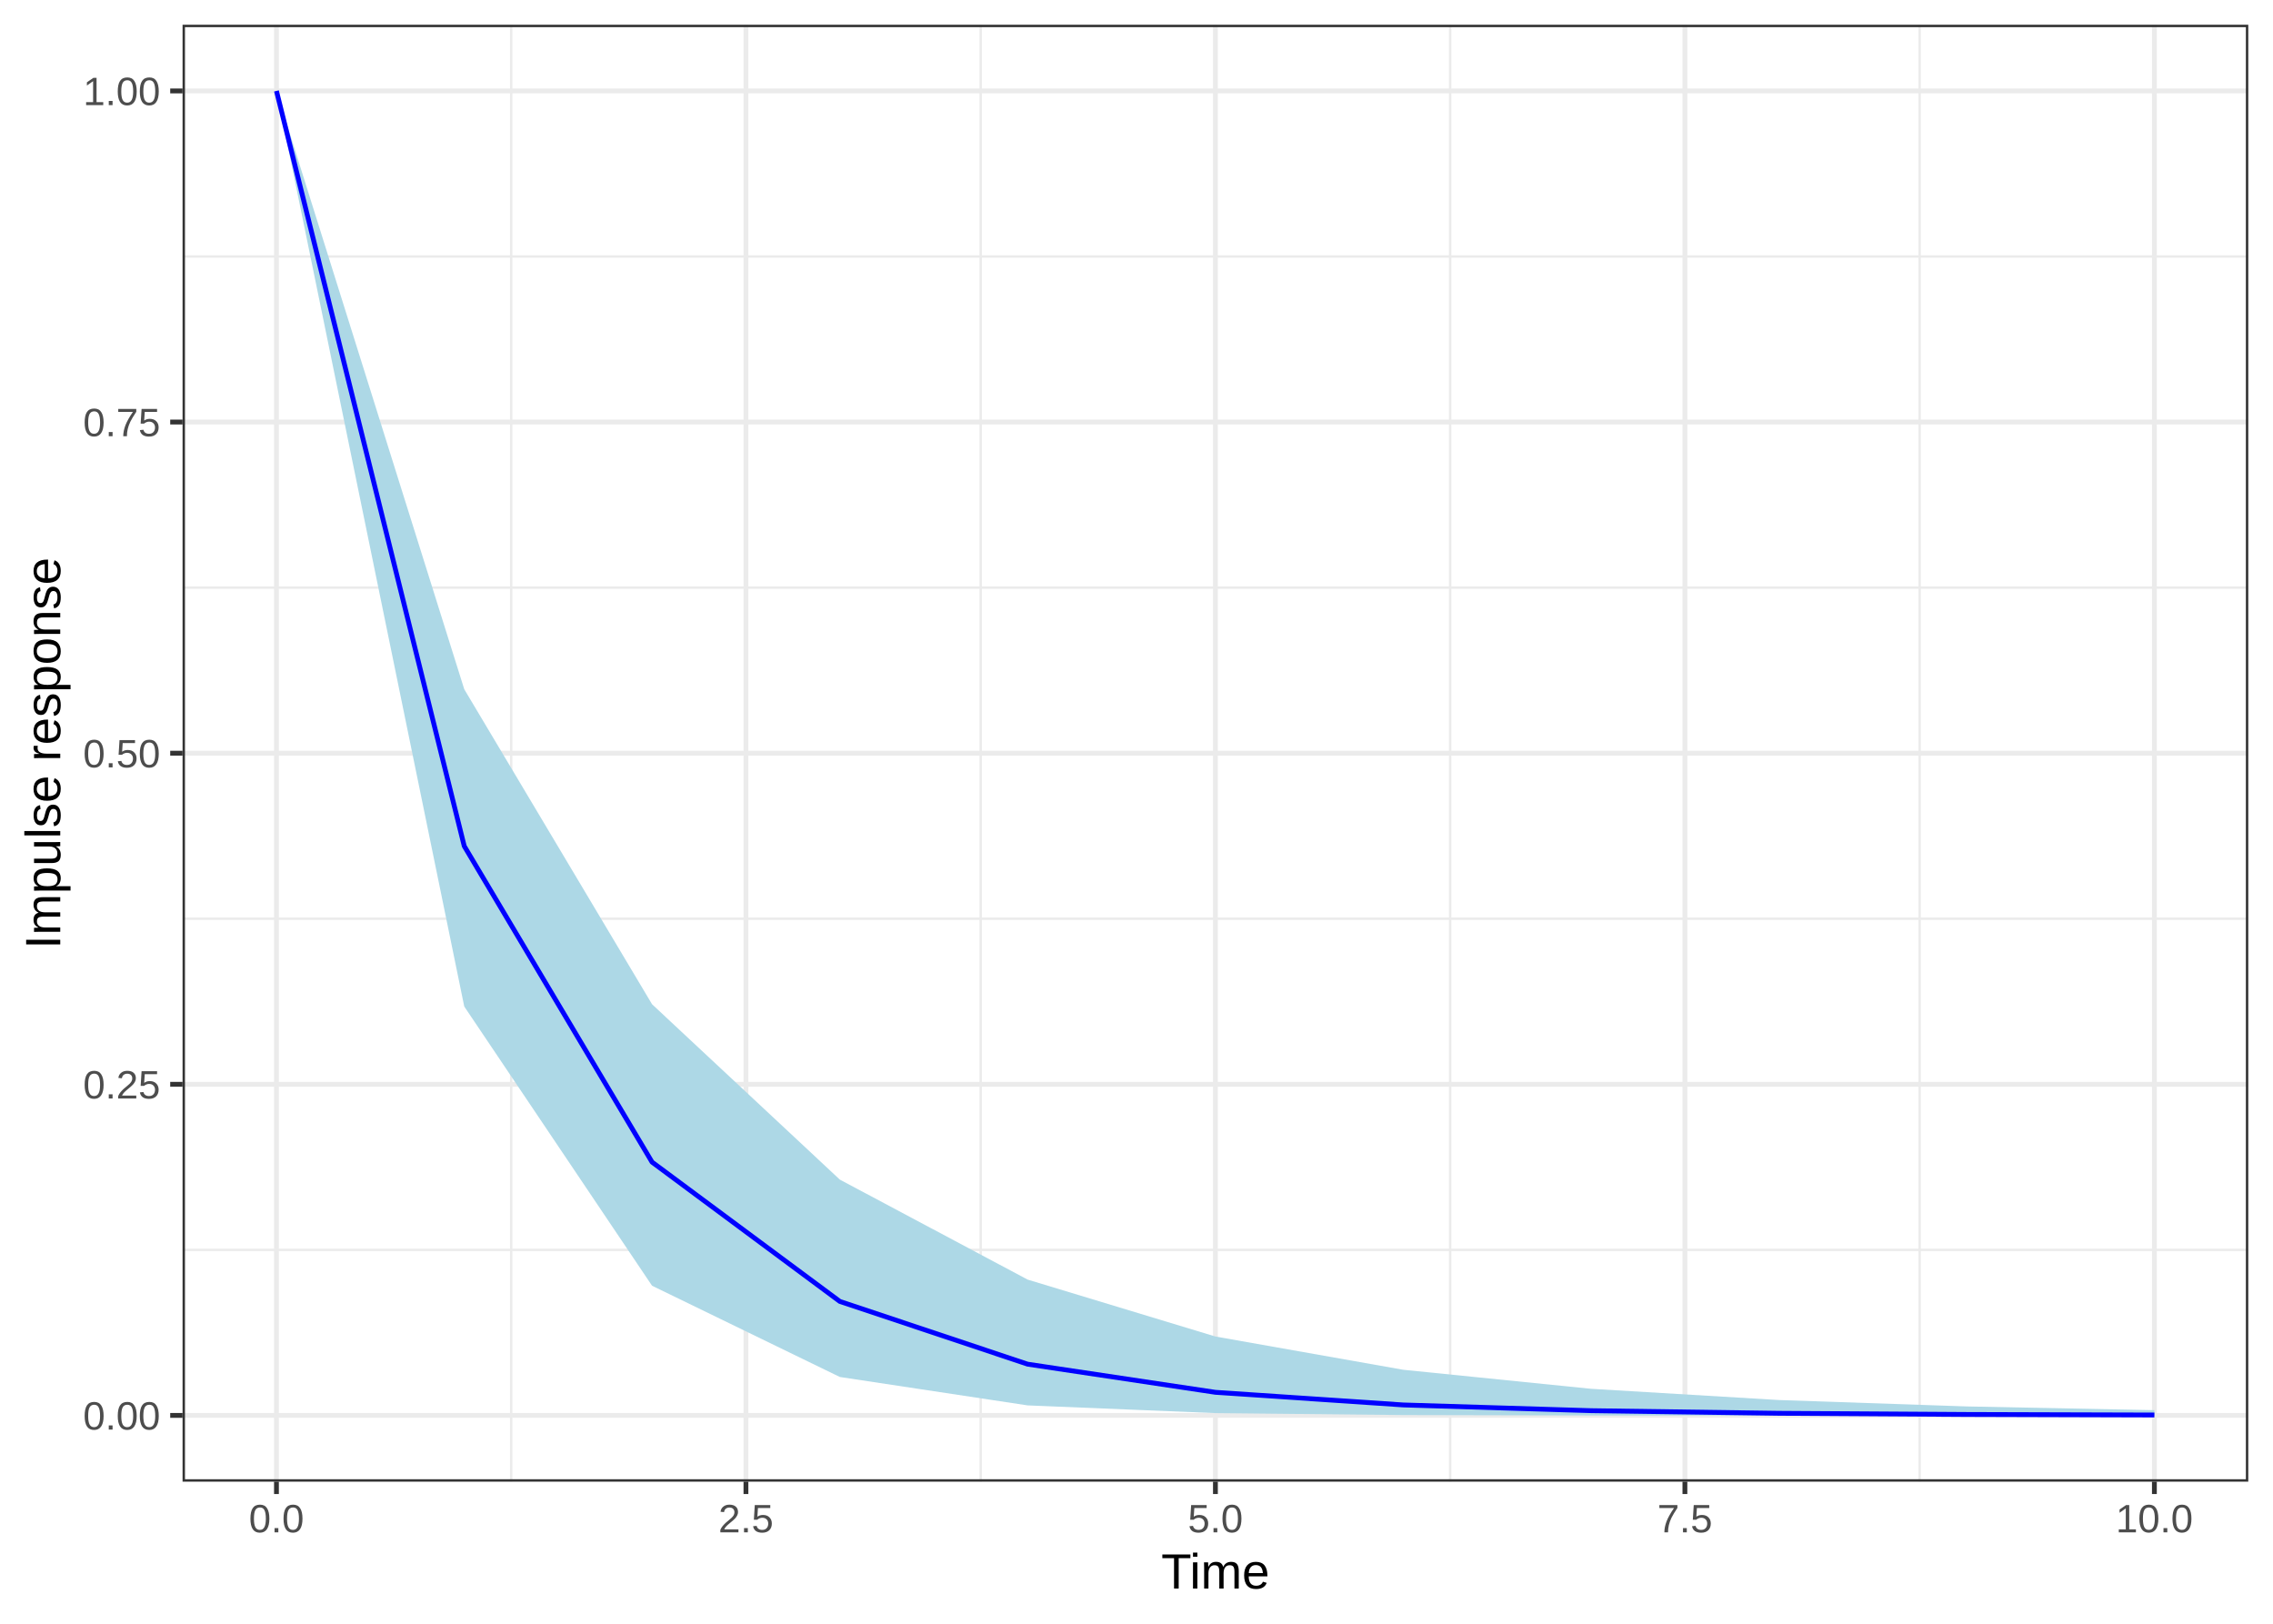
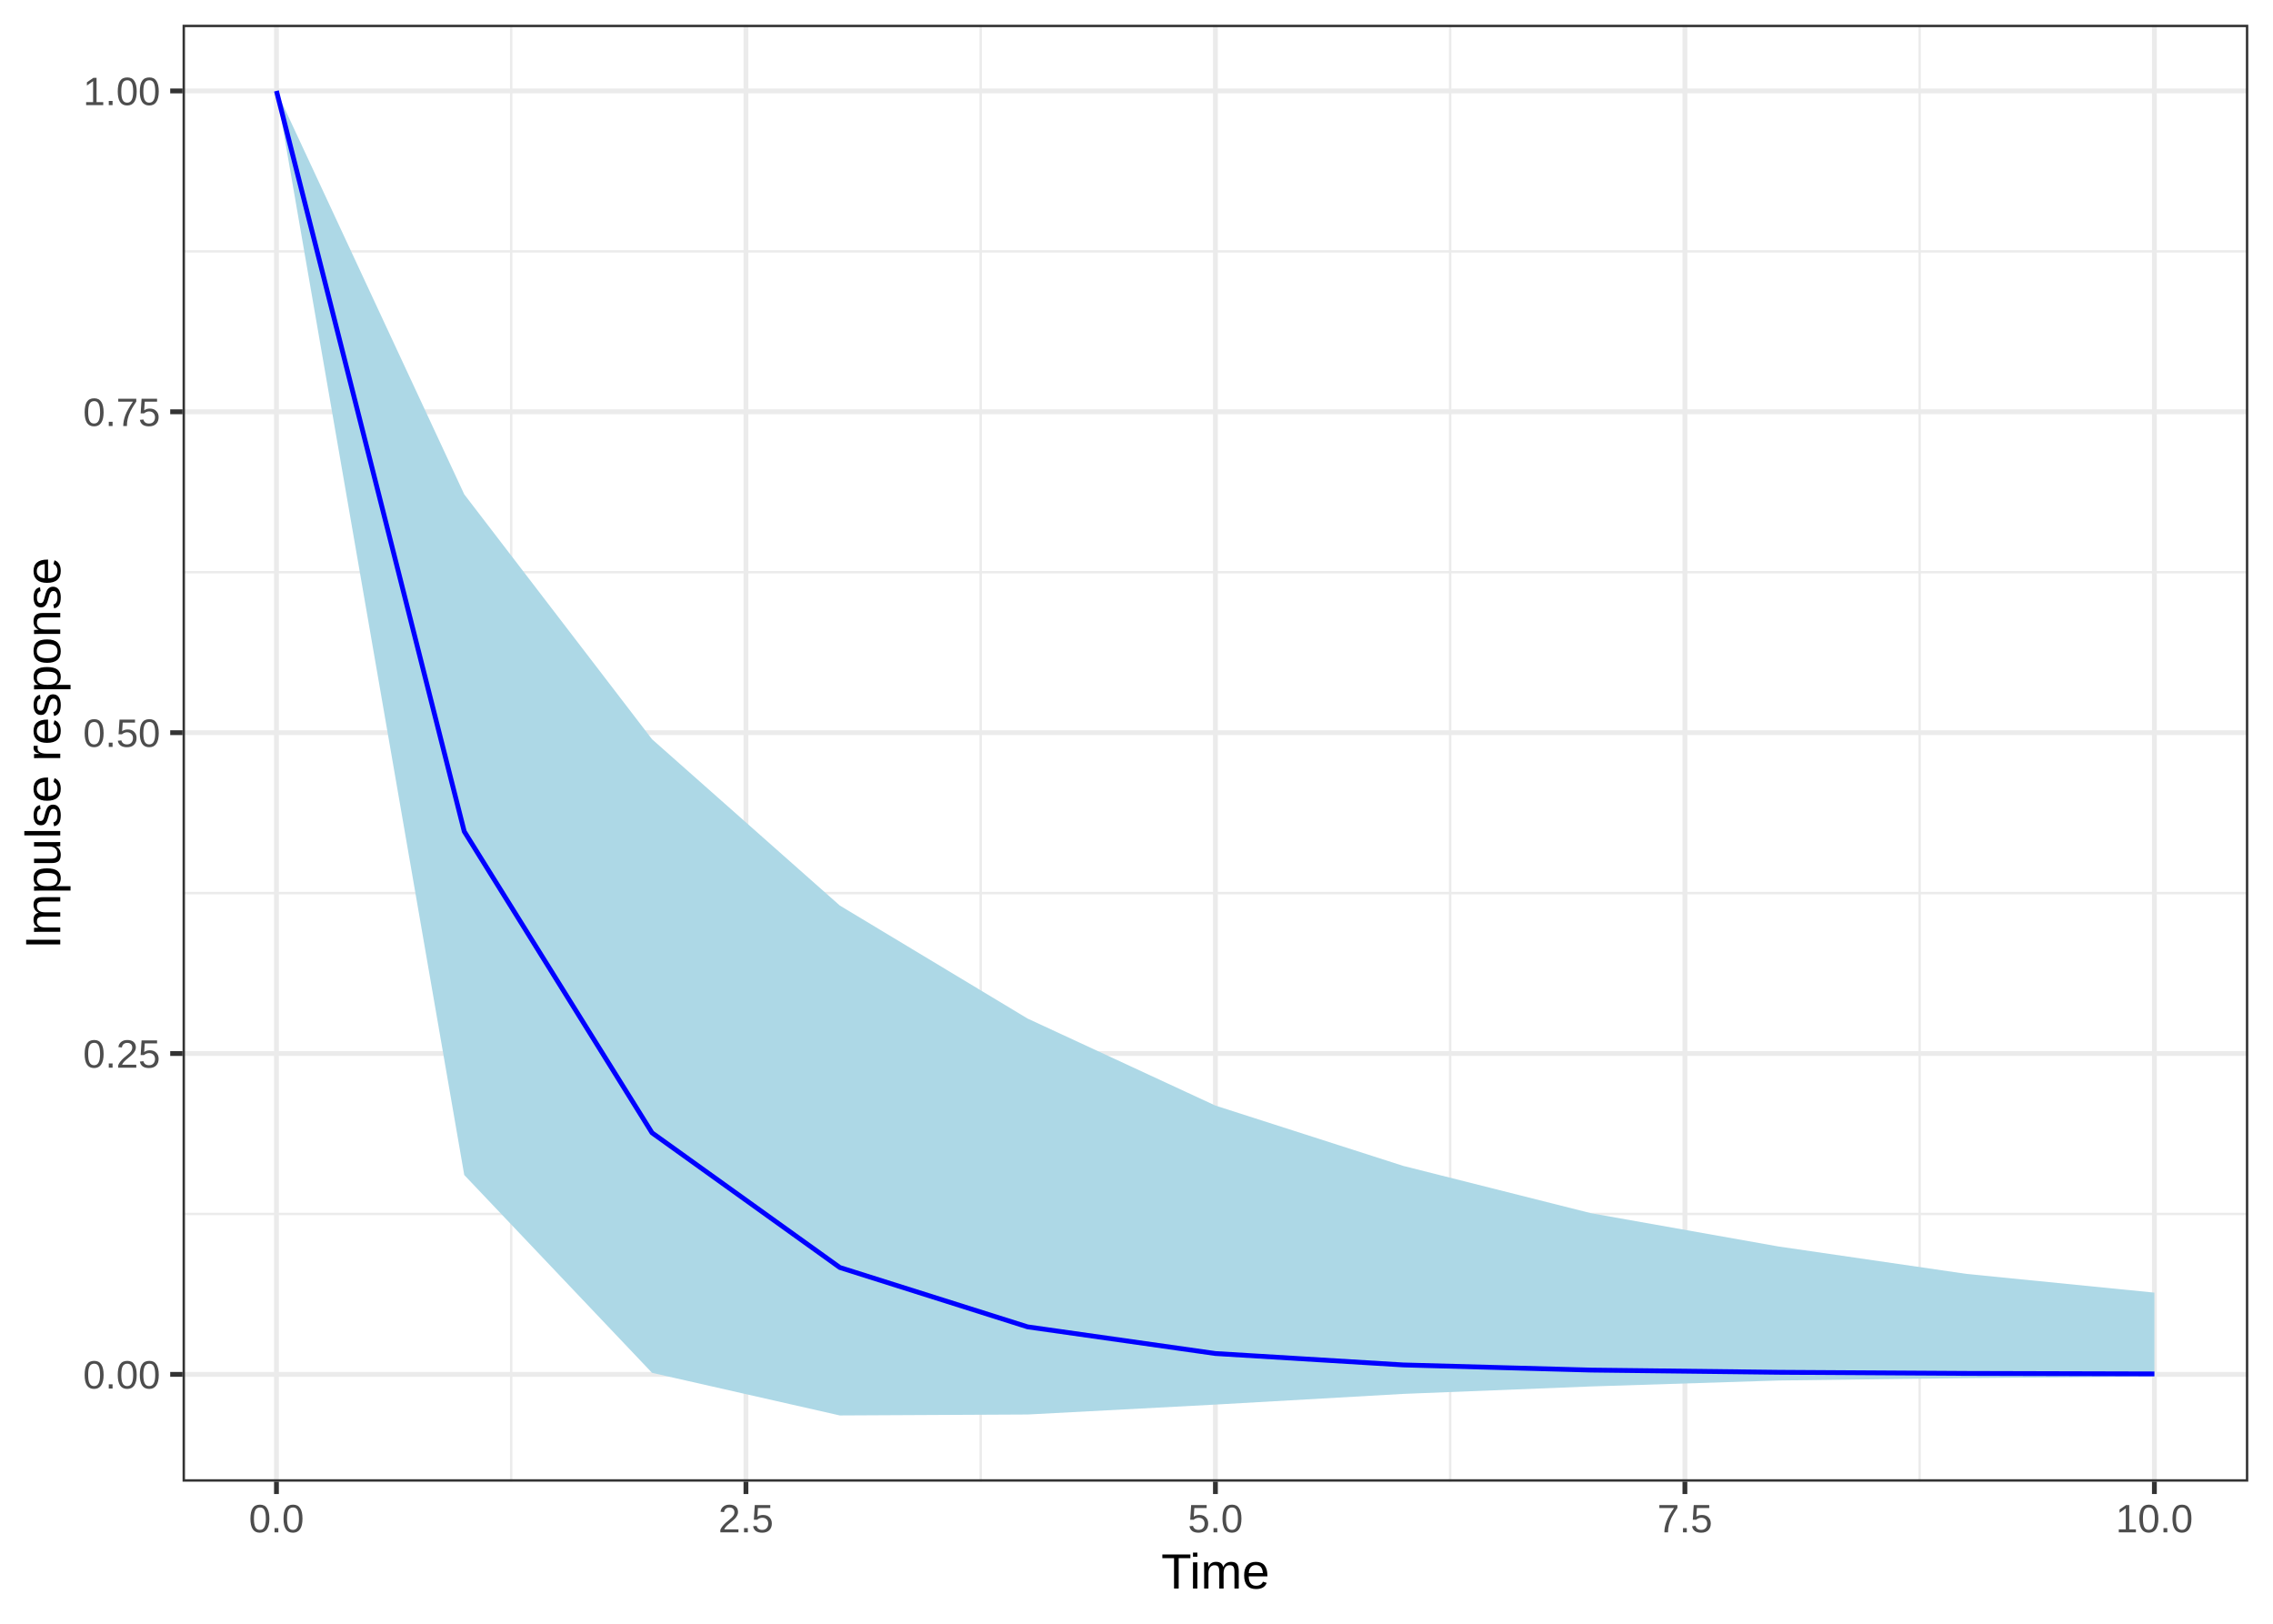
<svg xmlns="http://www.w3.org/2000/svg" class="svglite" width="504.00pt" height="360.00pt" viewBox="0 0 504.00 360.00">
  <defs>
    <style type="text/css">
    .svglite line, .svglite polyline, .svglite polygon, .svglite path, .svglite rect, .svglite circle {
      fill: none;
      stroke: #000000;
      stroke-linecap: round;
      stroke-linejoin: round;
      stroke-miterlimit: 10.00;
    }
    .svglite text {
      white-space: pre;
    }
  </style>
  </defs>
  <rect width="100%" height="100%" style="stroke: none; fill: #FFFFFF;" />
  <defs>
    <clipPath id="cpMC4wMHw1MDQuMDB8MC4wMHwzNjAuMDA=">
      <rect x="0.00" y="0.00" width="504.00" height="360.00" />
    </clipPath>
  </defs>
  <g clip-path="url(#cpMC4wMHw1MDQuMDB8MC4wMHwzNjAuMDA=)">
    <rect x="0.00" y="0.00" width="504.00" height="360.00" style="stroke-width: 1.07; stroke: #FFFFFF; fill: #FFFFFF;" />
  </g>
  <defs>
    <clipPath id="cpNDAuNDh8NDk4LjUyfDUuNDh8MzI4LjUw">
      <rect x="40.48" y="5.48" width="458.04" height="323.02" />
    </clipPath>
  </defs>
  <g clip-path="url(#cpNDAuNDh8NDk4LjUyfDUuNDh8MzI4LjUw)">
    <rect x="40.48" y="5.48" width="458.04" height="323.02" style="stroke-width: 1.07; stroke: none; fill: #FFFFFF;" />
-     <polyline points="40.48,277.11 498.52,277.11 " style="stroke-width: 0.53; stroke: #EBEBEB; stroke-linecap: butt;" />
-     <polyline points="40.48,203.69 498.52,203.69 " style="stroke-width: 0.53; stroke: #EBEBEB; stroke-linecap: butt;" />
-     <polyline points="40.48,130.28 498.52,130.28 " style="stroke-width: 0.53; stroke: #EBEBEB; stroke-linecap: butt;" />
-     <polyline points="40.48,56.87 498.52,56.87 " style="stroke-width: 0.53; stroke: #EBEBEB; stroke-linecap: butt;" />
+     <polyline points="40.48,269.14 498.52,269.14 " style="stroke-width: 0.53; stroke: #EBEBEB; stroke-linecap: butt;" />
+     <polyline points="40.48,198.01 498.52,198.01 " style="stroke-width: 0.53; stroke: #EBEBEB; stroke-linecap: butt;" />
+     <polyline points="40.48,126.87 498.52,126.87 " style="stroke-width: 0.53; stroke: #EBEBEB; stroke-linecap: butt;" />
+     <polyline points="40.48,55.73 498.52,55.73 " style="stroke-width: 0.53; stroke: #EBEBEB; stroke-linecap: butt;" />
    <polyline points="113.35,328.50 113.35,5.48 " style="stroke-width: 0.53; stroke: #EBEBEB; stroke-linecap: butt;" />
    <polyline points="217.45,328.50 217.45,5.48 " style="stroke-width: 0.53; stroke: #EBEBEB; stroke-linecap: butt;" />
    <polyline points="321.55,328.50 321.55,5.48 " style="stroke-width: 0.53; stroke: #EBEBEB; stroke-linecap: butt;" />
    <polyline points="425.65,328.50 425.65,5.48 " style="stroke-width: 0.53; stroke: #EBEBEB; stroke-linecap: butt;" />
-     <polyline points="40.48,313.81 498.52,313.81 " style="stroke-width: 1.07; stroke: #EBEBEB; stroke-linecap: butt;" />
-     <polyline points="40.48,240.40 498.52,240.40 " style="stroke-width: 1.07; stroke: #EBEBEB; stroke-linecap: butt;" />
-     <polyline points="40.48,166.99 498.52,166.99 " style="stroke-width: 1.07; stroke: #EBEBEB; stroke-linecap: butt;" />
-     <polyline points="40.48,93.57 498.52,93.57 " style="stroke-width: 1.07; stroke: #EBEBEB; stroke-linecap: butt;" />
+     <polyline points="40.48,304.71 498.52,304.71 " style="stroke-width: 1.07; stroke: #EBEBEB; stroke-linecap: butt;" />
+     <polyline points="40.48,233.57 498.52,233.57 " style="stroke-width: 1.07; stroke: #EBEBEB; stroke-linecap: butt;" />
+     <polyline points="40.48,162.44 498.52,162.44 " style="stroke-width: 1.07; stroke: #EBEBEB; stroke-linecap: butt;" />
+     <polyline points="40.48,91.30 498.52,91.30 " style="stroke-width: 1.07; stroke: #EBEBEB; stroke-linecap: butt;" />
    <polyline points="40.48,20.16 498.52,20.16 " style="stroke-width: 1.07; stroke: #EBEBEB; stroke-linecap: butt;" />
    <polyline points="61.30,328.50 61.30,5.48 " style="stroke-width: 1.07; stroke: #EBEBEB; stroke-linecap: butt;" />
    <polyline points="165.40,328.50 165.40,5.48 " style="stroke-width: 1.07; stroke: #EBEBEB; stroke-linecap: butt;" />
    <polyline points="269.50,328.50 269.50,5.48 " style="stroke-width: 1.07; stroke: #EBEBEB; stroke-linecap: butt;" />
    <polyline points="373.60,328.50 373.60,5.48 " style="stroke-width: 1.07; stroke: #EBEBEB; stroke-linecap: butt;" />
    <polyline points="477.70,328.50 477.70,5.48 " style="stroke-width: 1.07; stroke: #EBEBEB; stroke-linecap: butt;" />
-     <polygon points="61.30,20.16 102.94,152.81 144.58,222.65 186.22,261.53 227.86,283.70 269.50,296.32 311.14,303.69 352.78,307.91 394.42,310.40 436.06,311.82 477.70,312.65 477.70,313.82 436.06,313.82 394.42,313.82 352.78,313.82 311.14,313.73 269.50,313.30 227.86,311.59 186.22,305.29 144.58,285.06 102.94,223.15 61.30,20.16 " style="stroke-width: 0.00; stroke: none; stroke-linecap: butt; fill: #ADD8E6;" />
-     <polyline points="61.30,20.16 102.94,152.81 144.58,222.65 186.22,261.53 227.86,283.70 269.50,296.32 311.14,303.69 352.78,307.91 394.42,310.40 436.06,311.82 477.70,312.65 " style="stroke-width: 1.07; stroke: none; stroke-linecap: butt;" />
-     <polyline points="477.70,313.82 436.06,313.82 394.42,313.82 352.78,313.82 311.14,313.73 269.50,313.30 227.86,311.59 186.22,305.29 144.58,285.06 102.94,223.15 61.30,20.16 " style="stroke-width: 1.07; stroke: none; stroke-linecap: butt;" />
-     <polyline points="61.30,20.16 102.94,187.59 144.58,257.65 186.22,288.54 227.86,302.45 269.50,308.69 311.14,311.49 352.78,312.76 394.42,313.34 436.06,313.60 477.70,313.72 " style="stroke-width: 1.07; stroke: #0000FF; stroke-linecap: butt;" />
+     <polygon points="61.30,20.16 102.94,109.60 144.58,163.90 186.22,200.77 227.86,225.83 269.50,245.12 311.14,258.49 352.78,268.98 394.42,276.37 436.06,282.44 477.70,286.59 477.70,305.19 436.06,305.54 394.42,306.07 352.78,307.39 311.14,309.04 269.50,311.41 227.86,313.61 186.22,313.82 144.58,304.37 102.94,260.51 61.30,20.16 " style="stroke-width: 0.00; stroke: none; stroke-linecap: butt; fill: #ADD8E6;" />
+     <polyline points="61.30,20.16 102.94,109.60 144.58,163.90 186.22,200.77 227.86,225.83 269.50,245.12 311.14,258.49 352.78,268.98 394.42,276.37 436.06,282.44 477.70,286.59 " style="stroke-width: 1.07; stroke: none; stroke-linecap: butt;" />
+     <polyline points="477.70,305.19 436.06,305.54 394.42,306.07 352.78,307.39 311.14,309.04 269.50,311.41 227.86,313.61 186.22,313.82 144.58,304.37 102.94,260.51 61.30,20.16 " style="stroke-width: 1.07; stroke: none; stroke-linecap: butt;" />
+     <polyline points="61.30,20.16 102.94,184.34 144.58,251.16 186.22,281.02 227.86,294.18 269.50,300.09 311.14,302.62 352.78,303.76 394.42,304.25 436.06,304.50 477.70,304.61 " style="stroke-width: 1.07; stroke: #0000FF; stroke-linecap: butt;" />
    <rect x="40.48" y="5.48" width="458.04" height="323.02" style="stroke-width: 1.07; stroke: #333333;" />
  </g>
  <g clip-path="url(#cpMC4wMHw1MDQuMDB8MC4wMHwzNjAuMDA=)">
-     <text x="35.55" y="316.96" text-anchor="end" style="font-size: 8.80px;fill: #4D4D4D; font-family: &quot;Arial&quot;;" textLength="17.14px" lengthAdjust="spacingAndGlyphs">0.00</text>
-     <text x="35.55" y="243.55" text-anchor="end" style="font-size: 8.80px;fill: #4D4D4D; font-family: &quot;Arial&quot;;" textLength="17.14px" lengthAdjust="spacingAndGlyphs">0.25</text>
-     <text x="35.55" y="170.14" text-anchor="end" style="font-size: 8.80px;fill: #4D4D4D; font-family: &quot;Arial&quot;;" textLength="17.14px" lengthAdjust="spacingAndGlyphs">0.50</text>
-     <text x="35.55" y="96.72" text-anchor="end" style="font-size: 8.80px;fill: #4D4D4D; font-family: &quot;Arial&quot;;" textLength="17.14px" lengthAdjust="spacingAndGlyphs">0.75</text>
+     <text x="35.55" y="307.86" text-anchor="end" style="font-size: 8.80px;fill: #4D4D4D; font-family: &quot;Arial&quot;;" textLength="17.14px" lengthAdjust="spacingAndGlyphs">0.00</text>
+     <text x="35.55" y="236.72" text-anchor="end" style="font-size: 8.80px;fill: #4D4D4D; font-family: &quot;Arial&quot;;" textLength="17.14px" lengthAdjust="spacingAndGlyphs">0.25</text>
+     <text x="35.55" y="165.59" text-anchor="end" style="font-size: 8.80px;fill: #4D4D4D; font-family: &quot;Arial&quot;;" textLength="17.14px" lengthAdjust="spacingAndGlyphs">0.50</text>
+     <text x="35.55" y="94.45" text-anchor="end" style="font-size: 8.80px;fill: #4D4D4D; font-family: &quot;Arial&quot;;" textLength="17.14px" lengthAdjust="spacingAndGlyphs">0.75</text>
    <text x="35.55" y="23.31" text-anchor="end" style="font-size: 8.80px;fill: #4D4D4D; font-family: &quot;Arial&quot;;" textLength="17.14px" lengthAdjust="spacingAndGlyphs">1.00</text>
-     <polyline points="37.74,313.81 40.48,313.81 " style="stroke-width: 1.07; stroke: #333333; stroke-linecap: butt;" />
-     <polyline points="37.74,240.40 40.48,240.40 " style="stroke-width: 1.07; stroke: #333333; stroke-linecap: butt;" />
-     <polyline points="37.74,166.99 40.48,166.99 " style="stroke-width: 1.07; stroke: #333333; stroke-linecap: butt;" />
-     <polyline points="37.74,93.57 40.48,93.57 " style="stroke-width: 1.07; stroke: #333333; stroke-linecap: butt;" />
+     <polyline points="37.74,304.71 40.48,304.71 " style="stroke-width: 1.07; stroke: #333333; stroke-linecap: butt;" />
+     <polyline points="37.74,233.57 40.48,233.57 " style="stroke-width: 1.07; stroke: #333333; stroke-linecap: butt;" />
+     <polyline points="37.74,162.44 40.48,162.44 " style="stroke-width: 1.07; stroke: #333333; stroke-linecap: butt;" />
+     <polyline points="37.74,91.30 40.48,91.30 " style="stroke-width: 1.07; stroke: #333333; stroke-linecap: butt;" />
    <polyline points="37.74,20.16 40.48,20.16 " style="stroke-width: 1.07; stroke: #333333; stroke-linecap: butt;" />
    <polyline points="61.30,331.24 61.30,328.50 " style="stroke-width: 1.07; stroke: #333333; stroke-linecap: butt;" />
    <polyline points="165.40,331.24 165.40,328.50 " style="stroke-width: 1.07; stroke: #333333; stroke-linecap: butt;" />
    <polyline points="269.50,331.24 269.50,328.50 " style="stroke-width: 1.07; stroke: #333333; stroke-linecap: butt;" />
    <polyline points="373.60,331.24 373.60,328.50 " style="stroke-width: 1.07; stroke: #333333; stroke-linecap: butt;" />
    <polyline points="477.70,331.24 477.70,328.50 " style="stroke-width: 1.07; stroke: #333333; stroke-linecap: butt;" />
    <text x="61.30" y="339.74" text-anchor="middle" style="font-size: 8.80px;fill: #4D4D4D; font-family: &quot;Arial&quot;;" textLength="12.24px" lengthAdjust="spacingAndGlyphs">0.0</text>
    <text x="165.40" y="339.74" text-anchor="middle" style="font-size: 8.80px;fill: #4D4D4D; font-family: &quot;Arial&quot;;" textLength="12.24px" lengthAdjust="spacingAndGlyphs">2.5</text>
    <text x="269.50" y="339.74" text-anchor="middle" style="font-size: 8.80px;fill: #4D4D4D; font-family: &quot;Arial&quot;;" textLength="12.24px" lengthAdjust="spacingAndGlyphs">5.0</text>
    <text x="373.60" y="339.74" text-anchor="middle" style="font-size: 8.80px;fill: #4D4D4D; font-family: &quot;Arial&quot;;" textLength="12.24px" lengthAdjust="spacingAndGlyphs">7.5</text>
    <text x="477.70" y="339.74" text-anchor="middle" style="font-size: 8.80px;fill: #4D4D4D; font-family: &quot;Arial&quot;;" textLength="17.14px" lengthAdjust="spacingAndGlyphs">10.0</text>
    <text x="269.50" y="352.20" text-anchor="middle" style="font-size: 11.00px; font-family: &quot;Arial&quot;;" textLength="24.03px" lengthAdjust="spacingAndGlyphs">Time</text>
    <text transform="translate(13.36,166.99) rotate(-90)" text-anchor="middle" style="font-size: 11.00px; font-family: &quot;Arial&quot;;" textLength="86.85px" lengthAdjust="spacingAndGlyphs">Impulse response</text>
  </g>
</svg>
